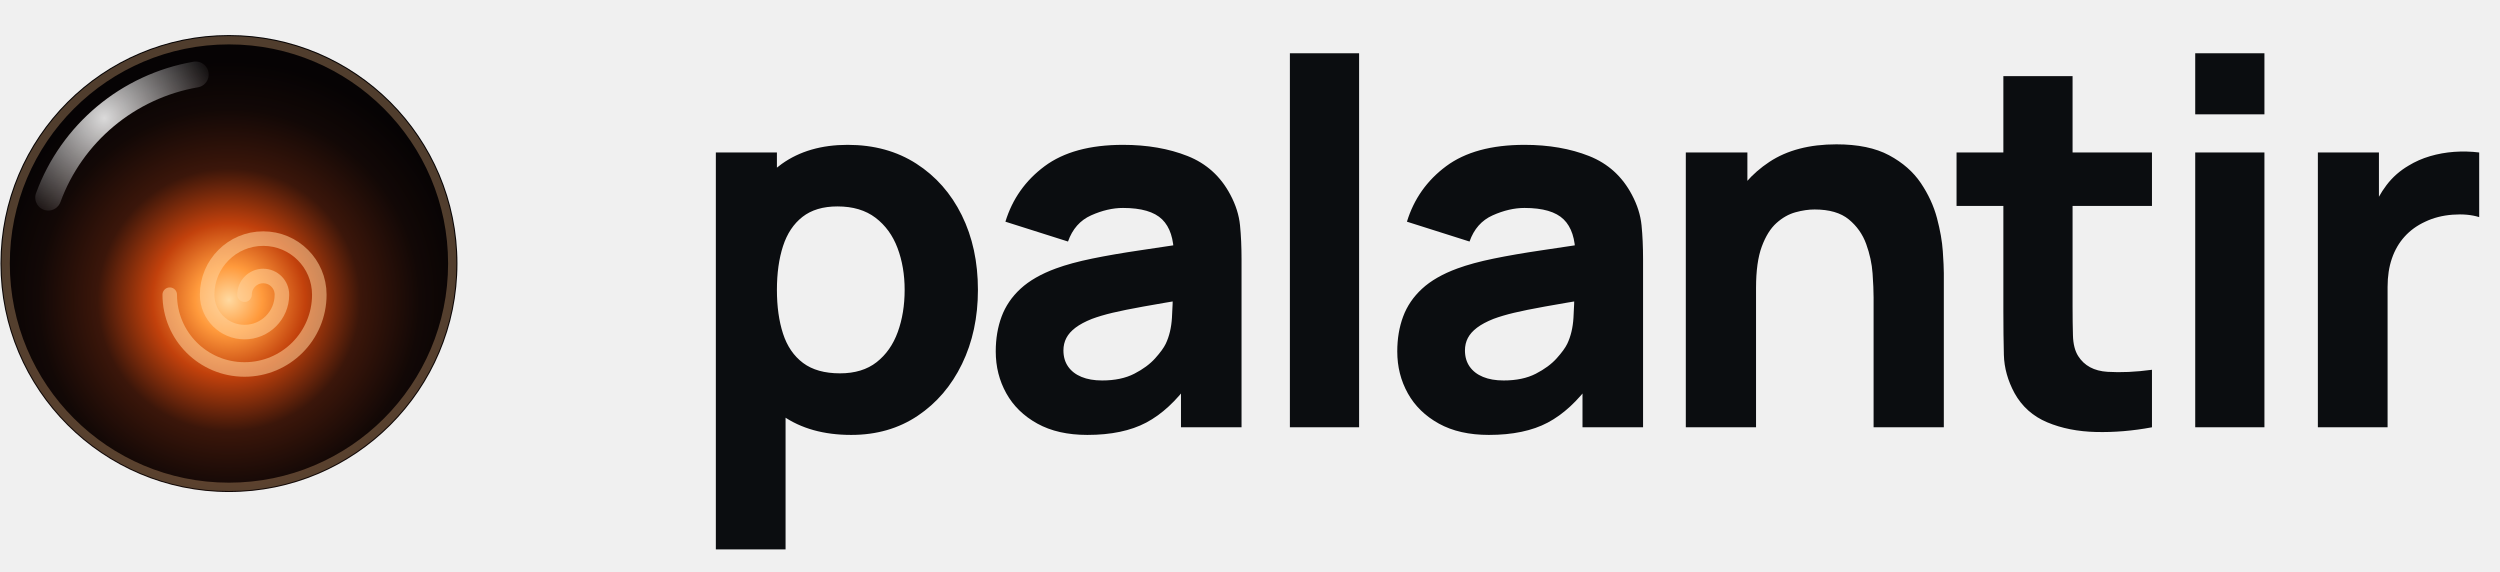
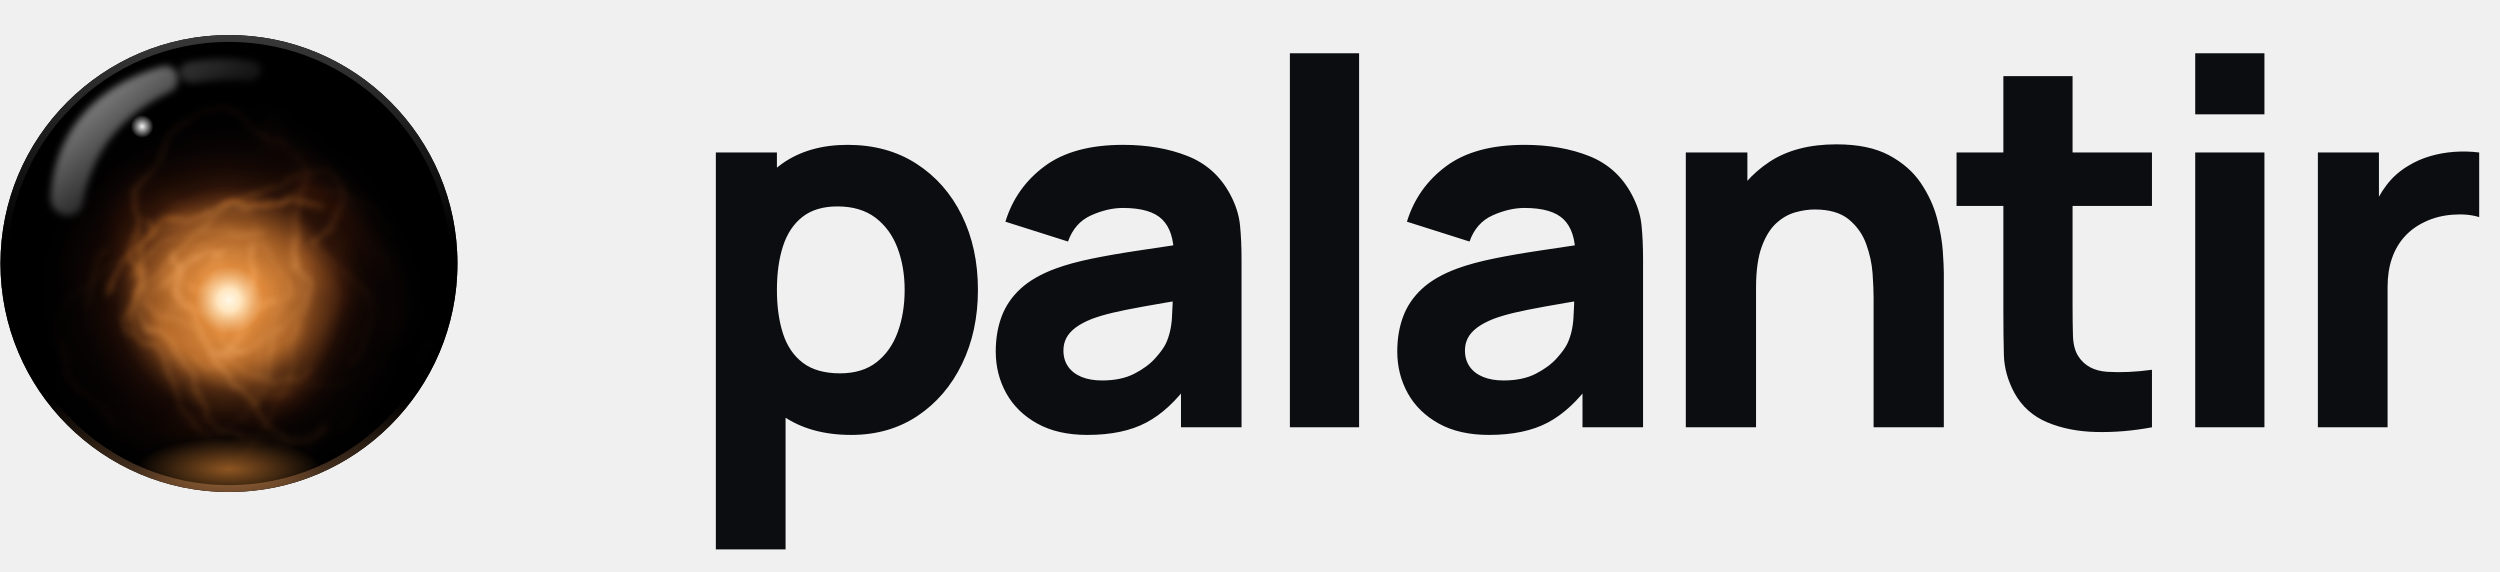
<svg xmlns="http://www.w3.org/2000/svg" viewBox="16.91 10.55 481.43 109.50" width="481" height="110" role="img" aria-label="Palantir">
-   <g transform="translate(61 61) scale(1)">
+   <g transform="translate(61 61) scale(0.44)">
    <defs>
-       <radialGradient id="pS" cx="0" cy="7" r="46" gradientUnits="userSpaceOnUse">
-         <stop offset="0" stop-color="#FFD9A0" />
-         <stop offset=".14" stop-color="#FF9A3C" />
-         <stop offset=".32" stop-color="#C2410C" />
-         <stop offset=".55" stop-color="#3B160A" />
-         <stop offset=".8" stop-color="#120806" />
-         <stop offset="1" stop-color="#060304" />
+       <filter id="pwT" x="-30%" y="-30%" width="160%" height="160%" color-interpolation-filters="sRGB">
+         <feTurbulence type="fractalNoise" baseFrequency="0.022" numOctaves="5" seed="11" result="n" />
+         <feDisplacementMap in="SourceGraphic" in2="n" scale="26" xChannelSelector="R" yChannelSelector="B" />
+         <feGaussianBlur stdDeviation="1.3" />
+       </filter>
+       <filter id="pfT" x="-30%" y="-30%" width="160%" height="160%" color-interpolation-filters="sRGB">
+         <feTurbulence type="fractalNoise" baseFrequency="0.012" numOctaves="5" seed="29" result="n" />
+         <feDisplacementMap in="SourceGraphic" in2="n" scale="44" xChannelSelector="R" yChannelSelector="B" />
+         <feGaussianBlur stdDeviation="3.4" />
+       </filter>
+       <radialGradient id="pfG">
+         <stop offset="0" stop-color="#fff" stop-opacity="0.5" />
+         <stop offset="1" stop-color="#fff" stop-opacity="0" />
      </radialGradient>
-       <radialGradient id="pH" cx="-24" cy="-28" r="22" gradientUnits="userSpaceOnUse">
-         <stop offset="0" stop-color="#FFFFFF" stop-opacity=".85" />
-         <stop offset="1" stop-color="#FFFFFF" stop-opacity=".05" />
+       <linearGradient id="pgW" x1="-70" y1="-80" x2="-20" y2="-20" gradientUnits="userSpaceOnUse">
+         <stop offset="0" stop-color="#fff" stop-opacity=".62" />
+         <stop offset=".6" stop-color="#fff" stop-opacity=".16" />
+         <stop offset="1" stop-color="#fff" stop-opacity="0" />
+       </linearGradient>
+       <radialGradient id="pgS">
+         <stop offset="0" stop-color="#fff" stop-opacity=".95" />
+         <stop offset="1" stop-color="#fff" stop-opacity="0" />
      </radialGradient>
+       <linearGradient id="pgR" x1="0" y1="-100" x2="0" y2="100" gradientUnits="userSpaceOnUse">
+         <stop offset="0" stop-color="#fff" stop-opacity=".22" />
+         <stop offset=".45" stop-color="#fff" stop-opacity="0" />
+         <stop offset=".8" stop-color="#ffb070" stop-opacity="0" />
+         <stop offset="1" stop-color="#ffb070" stop-opacity=".35" />
+       </linearGradient>
+       <filter id="pgB" x="-20%" y="-20%" width="140%" height="140%">
+         <feGaussianBlur stdDeviation="1.6" />
+       </filter>
+       <clipPath id="pC">
+         <circle r="100" />
+       </clipPath>
+       <radialGradient id="pBase" cx="0" cy="24" r="100" gradientUnits="userSpaceOnUse">
+         <stop offset="0" stop-color="#1b0d08" />
+         <stop offset=".45" stop-color="#0a0506" />
+         <stop offset=".8" stop-color="#030203" />
+         <stop offset="1" stop-color="#000" />
+       </radialGradient>
+       <radialGradient id="pGlow" cx="0" cy="20" r="80" gradientUnits="userSpaceOnUse">
+         <stop offset="0" stop-color="#ff9a3c" stop-opacity=".4" />
+         <stop offset=".45" stop-color="#8a2f0c" stop-opacity=".22" />
+         <stop offset="1" stop-color="#8a2f0c" stop-opacity="0" />
+       </radialGradient>
+       <radialGradient id="pFog" cx="0" cy="16" r="110" gradientUnits="userSpaceOnUse">
+         <stop offset="0" stop-color="#ffe6bf" />
+         <stop offset=".26" stop-color="#ff9a3c" />
+         <stop offset=".55" stop-color="#8a2f0c" />
+         <stop offset=".8" stop-color="#3a2a2a" />
+       </radialGradient>
+       <radialGradient id="pWisp" cx="0" cy="16" r="110" gradientUnits="userSpaceOnUse">
+         <stop offset="0" stop-color="#fff" />
+         <stop offset=".18" stop-color="#ffe6bf" />
+         <stop offset=".4" stop-color="#ff9a3c" />
+         <stop offset=".75" stop-color="#7c3a1f" />
+       </radialGradient>
+       <radialGradient id="pCore" cx="0" cy="16" r="50" gradientUnits="userSpaceOnUse">
+         <stop offset="0" stop-color="#fff7e6" />
+         <stop offset=".1" stop-color="#ffe6bf" />
+         <stop offset=".3" stop-color="#ff9a3c" stop-opacity=".7" />
+         <stop offset="1" stop-color="#ff9a3c" stop-opacity="0" />
+       </radialGradient>
+       <radialGradient id="pDepth" cx="0" cy="8" r="100" gradientUnits="userSpaceOnUse">
+         <stop offset=".36" stop-color="#000" stop-opacity="0" />
+         <stop offset=".68" stop-color="#000" stop-opacity=".6" />
+         <stop offset="1" stop-color="#000" stop-opacity=".95" />
+       </radialGradient>
+       <radialGradient id="pCaustic" cx="0" cy="90" r="58" gradientTransform="translate(0 90) scale(1 .34) translate(0 -90)" gradientUnits="userSpaceOnUse">
+         <stop offset="0" stop-color="#ff9a3c" stop-opacity=".55" />
+         <stop offset=".7" stop-color="#ff9a3c" stop-opacity="0" />
+       </radialGradient>
+       <mask id="pWM" maskUnits="userSpaceOnUse" x="-110" y="-110" width="220" height="220">
+         <g filter="url(#pwT)" fill="none" stroke="#fff" stroke-linecap="round">
+           <ellipse cx="-8.2" cy="11.0" rx="8.0" ry="4.3" transform="rotate(56 -8.2 11.0)" stroke-width="1.2" stroke-opacity="0.42" stroke-dasharray="22 38" stroke-dashoffset="18" />
+           <ellipse cx="-6.5" cy="4.3" rx="11.1" ry="5.3" transform="rotate(128 -6.5 4.3)" stroke-width="1.5" stroke-opacity="0.60" stroke-dasharray="28 51" stroke-dashoffset="4" />
+           <ellipse cx="1.0" cy="5.7" rx="13.3" ry="8.0" transform="rotate(107 1.0 5.7)" stroke-width="0.9" stroke-opacity="0.30" stroke-dasharray="50 67" stroke-dashoffset="1" />
+           <ellipse cx="-8.8" cy="4.4" rx="15.7" ry="8.8" transform="rotate(128 -8.8 4.4)" stroke-width="2.0" stroke-opacity="0.42" stroke-dasharray="31 77" stroke-dashoffset="47" />
+           <ellipse cx="-8.7" cy="9.0" rx="19.9" ry="10.0" transform="rotate(162 -8.7 9.0)" stroke-width="1.9" stroke-opacity="0.67" stroke-dasharray="46 94" stroke-dashoffset="16" />
+           <ellipse cx="9.0" cy="10.2" rx="21.9" ry="14.4" transform="rotate(132 9.0 10.2)" stroke-width="1.2" stroke-opacity="0.27" stroke-dasharray="75 114" stroke-dashoffset="3" />
+           <ellipse cx="6.7" cy="-1.0" rx="24.7" ry="15.5" transform="rotate(63 6.7 -1.0)" stroke-width="1.6" stroke-opacity="0.67" stroke-dasharray="79 126" stroke-dashoffset="86" />
+           <ellipse cx="7.7" cy="13.0" rx="26.0" ry="16.5" transform="rotate(78 7.7 13.0)" stroke-width="1.2" stroke-opacity="0.59" stroke-dasharray="81 134" stroke-dashoffset="30" />
+           <ellipse cx="-7.0" cy="3.9" rx="27.3" ry="11.8" transform="rotate(149 -7.0 3.9)" stroke-width="1.4" stroke-opacity="0.34" stroke-dasharray="72 123" stroke-dashoffset="13" />
+           <ellipse cx="0.9" cy="11.9" rx="30.5" ry="14.1" transform="rotate(103 0.9 11.9)" stroke-width="0.7" stroke-opacity="0.69" stroke-dasharray="119 140" stroke-dashoffset="109" />
+           <ellipse cx="2.6" cy="6.0" rx="33.4" ry="17.1" transform="rotate(155 2.6 6.0)" stroke-width="1.0" stroke-opacity="0.43" stroke-dasharray="76 158" stroke-dashoffset="153" />
+           <ellipse cx="-6.1" cy="12.5" rx="35.8" ry="23.2" transform="rotate(26 -6.1 12.5)" stroke-width="1.7" stroke-opacity="0.29" stroke-dasharray="141 185" stroke-dashoffset="67" />
+           <ellipse cx="-4.8" cy="0.4" rx="38.9" ry="21.0" transform="rotate(92 -4.8 0.4)" stroke-width="1.9" stroke-opacity="0.63" stroke-dasharray="91 188" stroke-dashoffset="143" />
+           <ellipse cx="-9.0" cy="-0.7" rx="40.0" ry="25.4" transform="rotate(78 -9.0 -0.7)" stroke-width="0.6" stroke-opacity="0.44" stroke-dasharray="102 206" stroke-dashoffset="166" />
+           <ellipse cx="-0.1" cy="9.6" rx="42.4" ry="24.6" transform="rotate(178 -0.1 9.6)" stroke-width="0.8" stroke-opacity="0.50" stroke-dasharray="126 210" stroke-dashoffset="51" />
+           <ellipse cx="-0.7" cy="3.2" rx="44.6" ry="24.3" transform="rotate(112 -0.7 3.2)" stroke-width="1.3" stroke-opacity="0.42" stroke-dasharray="89 217" stroke-dashoffset="136" />
+           <ellipse cx="-5.2" cy="9.8" rx="48.4" ry="26.3" transform="rotate(101 -5.2 9.8)" stroke-width="1.1" stroke-opacity="0.18" stroke-dasharray="149 235" stroke-dashoffset="91" />
+           <ellipse cx="-1.9" cy="1.3" rx="49.3" ry="27.0" transform="rotate(166 -1.9 1.3)" stroke-width="1.9" stroke-opacity="0.60" stroke-dasharray="171 240" stroke-dashoffset="58" />
+           <ellipse cx="7.5" cy="8.7" rx="51.9" ry="24.8" transform="rotate(56 7.5 8.7)" stroke-width="1.5" stroke-opacity="0.36" stroke-dasharray="146 241" stroke-dashoffset="107" />
+           <ellipse cx="5.1" cy="-0.7" rx="55.4" ry="23.5" transform="rotate(141 5.1 -0.7)" stroke-width="1.8" stroke-opacity="0.40" stroke-dasharray="163 248" stroke-dashoffset="2" />
+           <ellipse cx="-4.5" cy="1.4" rx="58.0" ry="38.5" transform="rotate(162 -4.5 1.4)" stroke-width="1.1" stroke-opacity="0.40" stroke-dasharray="258 303" stroke-dashoffset="228" />
+           <ellipse cx="1.9" cy="12.9" rx="59.5" ry="27.7" transform="rotate(102 1.9 12.9)" stroke-width="1.0" stroke-opacity="0.17" stroke-dasharray="160 274" stroke-dashoffset="263" />
+           <ellipse cx="4.0" cy="11.0" rx="62.8" ry="27.5" transform="rotate(104 4.0 11.0)" stroke-width="1.3" stroke-opacity="0.33" stroke-dasharray="125 284" stroke-dashoffset="259" />
+           <ellipse cx="-2.8" cy="8.0" rx="64.8" ry="29.4" transform="rotate(100 -2.8 8.0)" stroke-width="1.9" stroke-opacity="0.14" stroke-dasharray="187 296" stroke-dashoffset="258" />
+           <ellipse cx="-5.2" cy="9.4" rx="67.5" ry="41.4" transform="rotate(29 -5.2 9.4)" stroke-width="1.8" stroke-opacity="0.18" stroke-dasharray="243 342" stroke-dashoffset="290" />
+           <ellipse cx="-5.5" cy="0.2" rx="68.9" ry="34.9" transform="rotate(90 -5.5 0.2)" stroke-width="1.4" stroke-opacity="0.58" stroke-dasharray="274 326" stroke-dashoffset="173" />
+           <ellipse cx="7.3" cy="5.6" rx="72.7" ry="46.6" transform="rotate(67 7.3 5.6)" stroke-width="1.6" stroke-opacity="0.52" stroke-dasharray="288 375" stroke-dashoffset="54" />
+           <ellipse cx="8.8" cy="8.7" rx="74.9" ry="31.8" transform="rotate(59 8.8 8.7)" stroke-width="2.1" stroke-opacity="0.57" stroke-dasharray="118 335" stroke-dashoffset="3" />
+           <ellipse cx="1.7" cy="6.1" rx="76.4" ry="32.1" transform="rotate(92 1.7 6.1)" stroke-width="1.3" stroke-opacity="0.27" stroke-dasharray="154 341" stroke-dashoffset="272" />
+           <ellipse cx="-1.7" cy="12.0" rx="77.9" ry="33.5" transform="rotate(162 -1.7 12.0)" stroke-width="1.1" stroke-opacity="0.32" stroke-dasharray="278 350" stroke-dashoffset="97" />
+           <ellipse cx="8.3" cy="7.6" rx="81.1" ry="42.7" transform="rotate(52 8.3 7.6)" stroke-width="0.7" stroke-opacity="0.44" stroke-dasharray="257 389" stroke-dashoffset="252" />
+           <ellipse cx="-7.0" cy="10.4" rx="82.6" ry="37.5" transform="rotate(22 -7.0 10.4)" stroke-width="1.7" stroke-opacity="0.13" stroke-dasharray="227 377" stroke-dashoffset="143" />
+           <ellipse cx="4.2" cy="11.1" rx="86.3" ry="56.6" transform="rotate(20 4.2 11.1)" stroke-width="1.9" stroke-opacity="0.45" stroke-dasharray="184 449" stroke-dashoffset="186" />
+           <ellipse cx="2.9" cy="3.0" rx="89.6" ry="52.3" transform="rotate(134 2.9 3.0)" stroke-width="1.1" stroke-opacity="0.68" stroke-dasharray="294 446" stroke-dashoffset="259" />
+         </g>
+       </mask>
+       <mask id="pFM" maskUnits="userSpaceOnUse" x="-110" y="-110" width="220" height="220">
+         <g filter="url(#pfT)" fill="none" stroke="#fff" stroke-linecap="round">
+           <circle r="70" fill="url(#pfG)" stroke="none" />
+           <ellipse cx="-3.6" cy="5.3" rx="14.0" ry="9.6" transform="rotate(164 -3.6 5.3)" stroke-width="8.1" stroke-opacity="0.18" stroke-dasharray="51 74" stroke-dashoffset="52" />
+           <ellipse cx="-7.2" cy="-1.0" rx="19.5" ry="10.0" transform="rotate(11 -7.2 -1.0)" stroke-width="10.0" stroke-opacity="0.18" stroke-dasharray="54 93" stroke-dashoffset="21" />
+           <ellipse cx="7.5" cy="0.1" rx="24.6" ry="17.6" transform="rotate(19 7.5 0.1)" stroke-width="13.8" stroke-opacity="0.22" stroke-dasharray="65 132" stroke-dashoffset="88" />
+           <ellipse cx="-1.8" cy="0.5" rx="33.8" ry="16.8" transform="rotate(60 -1.8 0.5)" stroke-width="10.5" stroke-opacity="0.18" stroke-dasharray="83 159" stroke-dashoffset="82" />
+           <ellipse cx="1.7" cy="1.3" rx="35.7" ry="25.5" transform="rotate(133 1.7 1.3)" stroke-width="9.4" stroke-opacity="0.31" stroke-dasharray="149 192" stroke-dashoffset="172" />
+           <ellipse cx="7.4" cy="8.2" rx="39.5" ry="22.1" transform="rotate(118 7.4 8.2)" stroke-width="7.1" stroke-opacity="0.29" stroke-dasharray="155 194" stroke-dashoffset="188" />
+           <ellipse cx="-8.4" cy="4.1" rx="46.1" ry="31.7" transform="rotate(20 -8.4 4.1)" stroke-width="11.8" stroke-opacity="0.15" stroke-dasharray="163 244" stroke-dashoffset="238" />
+           <ellipse cx="3.9" cy="7.8" rx="50.3" ry="31.8" transform="rotate(59 3.9 7.8)" stroke-width="9.4" stroke-opacity="0.13" stroke-dasharray="157 258" stroke-dashoffset="36" />
+           <ellipse cx="-0.6" cy="3.0" rx="54.2" ry="32.8" transform="rotate(65 -0.6 3.0)" stroke-width="9.1" stroke-opacity="0.12" stroke-dasharray="142 273" stroke-dashoffset="2" />
+           <ellipse cx="-5.8" cy="2.6" rx="62.2" ry="37.0" transform="rotate(174 -5.8 2.6)" stroke-width="8.2" stroke-opacity="0.11" stroke-dasharray="262 312" stroke-dashoffset="239" />
+           <ellipse cx="6.9" cy="1.0" rx="67.8" ry="47.5" transform="rotate(32 6.9 1.0)" stroke-width="9.8" stroke-opacity="0.31" stroke-dasharray="200 362" stroke-dashoffset="294" />
+           <ellipse cx="-3.1" cy="1.4" rx="69.2" ry="43.3" transform="rotate(103 -3.1 1.4)" stroke-width="9.1" stroke-opacity="0.23" stroke-dasharray="171 354" stroke-dashoffset="339" />
+           <ellipse cx="3.6" cy="0.2" rx="76.5" ry="45.4" transform="rotate(127 3.6 0.2)" stroke-width="12.5" stroke-opacity="0.13" stroke-dasharray="214 383" stroke-dashoffset="243" />
+           <ellipse cx="2.5" cy="12.5" rx="79.8" ry="52.8" transform="rotate(141 2.5 12.5)" stroke-width="5.8" stroke-opacity="0.10" stroke-dasharray="308 417" stroke-dashoffset="244" />
+         </g>
+       </mask>
    </defs>
-     <circle r="44" fill="url(#pS)" />
-     <path d="M3 6A3.6 3.6 0 0 1 10.2 6A7.2 7.2 0 0 1 -4.2 6A10.8 10.8 0 0 1 17.4 6A14.4 14.4 0 0 1 -11.4 6" fill="none" stroke="#FFD29A" stroke-opacity=".55" stroke-width="2.8" stroke-linecap="round" />
-     <circle r="43" fill="none" stroke="#FFC48C" stroke-opacity=".3" stroke-width="1.6" />
-     <path d="M-34.8 -12.7A37 37 0 0 1 -6.4 -36.4" fill="none" stroke="url(#pH)" stroke-width="5" stroke-linecap="round" />
+     <g clip-path="url(#pC)">
+       <circle r="100" fill="url(#pBase)" />
+       <circle r="100" fill="url(#pGlow)" />
+       <rect x="-110" y="-110" width="220" height="220" fill="url(#pFog)" mask="url(#pFM)" opacity=".75" />
+       <rect x="-110" y="-110" width="220" height="220" fill="url(#pWisp)" mask="url(#pWM)" opacity=".7" />
+       <circle r="100" fill="url(#pCore)" />
+       <circle r="100" fill="url(#pDepth)" />
+       <circle r="100" fill="url(#pCaustic)" />
+     </g>
+     <path filter="url(#pgB)" fill="url(#pgW)" d="M-78 -30C-76 -58 -58 -78 -30 -86C-24 -88 -20 -82 -24 -76C-46 -66 -60 -50 -64 -26C-66 -18 -79 -20 -78 -30Z" />
+     <path filter="url(#pgB)" fill="url(#pgW)" opacity=".55" d="M-18 -88C-8 -90 4 -90 12 -88C16 -86 14 -80 8 -80C0 -81 -8 -80 -16 -79C-22 -79 -24 -86 -18 -88Z" />
+     <circle cx="-38" cy="-60" r="5" fill="url(#pgS)" />
+     <circle r="98.5" fill="none" stroke="url(#pgR)" stroke-width="3" />
  </g>
  <path fill="#0B0D10" d="M180.830 94.004Q172.941 94.004 167.649 90.329Q162.357 86.654 159.686 80.333Q157.016 74.012 157.016 66.074Q157.016 58.136 159.662 51.815Q162.308 45.494 167.453 41.819Q172.598 38.144 180.144 38.144Q187.739 38.144 193.374 41.770Q199.009 45.396 202.120 51.693Q205.232 57.989 205.232 66.074Q205.232 74.012 202.169 80.333Q199.107 86.654 193.619 90.329Q188.131 94.004 180.830 94.004M168.188 116.054L154.762 116.054L154.762 39.614L166.522 39.614L166.522 75.874L168.188 75.874L168.188 116.054M178.674 82.146Q182.986 82.146 185.730 79.990Q188.474 77.834 189.797 74.184Q191.120 70.533 191.120 66.074Q191.120 61.664 189.748 58.014Q188.376 54.363 185.510 52.183Q182.643 50.002 178.184 50.002Q174.019 50.002 171.447 52.011Q168.874 54.020 167.698 57.646Q166.522 61.272 166.522 66.074Q166.522 70.876 167.698 74.502Q168.874 78.128 171.544 80.137Q174.215 82.146 178.674 82.146M226.302 94.004Q220.618 94.004 216.673 91.824Q212.729 89.643 210.695 85.993Q208.662 82.342 208.662 77.932Q208.662 74.257 209.789 71.219Q210.916 68.181 213.439 65.853Q215.963 63.526 220.226 61.958Q223.166 60.880 227.233 60.047Q231.300 59.214 236.445 58.455Q241.590 57.695 247.764 56.764L242.962 59.410Q242.962 54.706 240.708 52.501Q238.454 50.296 233.162 50.296Q230.222 50.296 227.037 51.717Q223.852 53.138 222.578 56.764L210.524 52.942Q212.533 46.376 218.070 42.260Q223.607 38.144 233.162 38.144Q240.169 38.144 245.608 40.300Q251.047 42.456 253.840 47.748Q255.408 50.688 255.702 53.628Q255.996 56.568 255.996 60.194L255.996 92.534L244.334 92.534L244.334 81.656L246 83.910Q242.129 89.251 237.645 91.628Q233.162 94.004 226.302 94.004M229.144 83.518Q232.819 83.518 235.343 82.220Q237.866 80.921 239.361 79.255Q240.855 77.589 241.394 76.462Q242.423 74.306 242.594 71.440Q242.766 68.573 242.766 66.662L246.686 67.642Q240.757 68.622 237.082 69.284Q233.407 69.945 231.153 70.484Q228.899 71.023 227.184 71.660Q225.224 72.444 224.023 73.351Q222.823 74.257 222.260 75.335Q221.696 76.413 221.696 77.736Q221.696 79.549 222.602 80.848Q223.509 82.146 225.175 82.832Q226.841 83.518 229.144 83.518M278.634 92.534L265.306 92.534L265.306 20.504L278.634 20.504L278.634 92.534M303.624 94.004Q297.940 94.004 293.995 91.824Q290.051 89.643 288.017 85.993Q285.984 82.342 285.984 77.932Q285.984 74.257 287.111 71.219Q288.238 68.181 290.761 65.853Q293.285 63.526 297.548 61.958Q300.488 60.880 304.555 60.047Q308.622 59.214 313.767 58.455Q318.912 57.695 325.086 56.764L320.284 59.410Q320.284 54.706 318.030 52.501Q315.776 50.296 310.484 50.296Q307.544 50.296 304.359 51.717Q301.174 53.138 299.900 56.764L287.846 52.942Q289.855 46.376 295.392 42.260Q300.929 38.144 310.484 38.144Q317.491 38.144 322.930 40.300Q328.369 42.456 331.162 47.748Q332.730 50.688 333.024 53.628Q333.318 56.568 333.318 60.194L333.318 92.534L321.656 92.534L321.656 81.656L323.322 83.910Q319.451 89.251 314.967 91.628Q310.484 94.004 303.624 94.004M306.466 83.518Q310.141 83.518 312.664 82.220Q315.188 80.921 316.682 79.255Q318.177 77.589 318.716 76.462Q319.745 74.306 319.916 71.440Q320.088 68.573 320.088 66.662L324.008 67.642Q318.079 68.622 314.404 69.284Q310.729 69.945 308.475 70.484Q306.221 71.023 304.506 71.660Q302.546 72.444 301.345 73.351Q300.145 74.257 299.581 75.335Q299.018 76.413 299.018 77.736Q299.018 79.549 299.924 80.848Q300.831 82.146 302.497 82.832Q304.163 83.518 306.466 83.518M391.236 92.534L377.712 92.534L377.712 67.544Q377.712 65.731 377.516 62.914Q377.320 60.096 376.291 57.254Q375.262 54.412 372.934 52.501Q370.607 50.590 366.344 50.590Q364.629 50.590 362.669 51.129Q360.709 51.668 358.994 53.212Q357.279 54.755 356.176 57.744Q355.074 60.733 355.074 65.682L347.430 62.056Q347.430 55.784 349.978 50.296Q352.526 44.808 357.646 41.427Q362.767 38.046 370.558 38.046Q376.781 38.046 380.701 40.153Q384.621 42.260 386.801 45.494Q388.982 48.728 389.913 52.232Q390.844 55.735 391.040 58.626Q391.236 61.517 391.236 62.840L391.236 92.534M355.074 92.534L341.550 92.534L341.550 39.614L353.408 39.614L353.408 57.156L355.074 57.156L355.074 92.534M431.318 81.460L431.318 92.534Q425.830 93.563 420.562 93.441Q415.295 93.318 411.154 91.579Q407.014 89.839 404.858 85.968Q402.898 82.342 402.800 78.594Q402.702 74.845 402.702 70.092L402.702 24.914L416.030 24.914L416.030 69.308Q416.030 72.395 416.103 74.870Q416.177 77.344 417.108 78.814Q418.872 81.607 422.743 81.852Q426.614 82.097 431.318 81.460M431.318 49.904L393.686 49.904L393.686 39.614L431.318 39.614L431.318 49.904M452.976 32.264L439.648 32.264L439.648 20.504L452.976 20.504L452.976 32.264M452.976 92.534L439.648 92.534L439.648 39.614L452.976 39.614L452.976 92.534M476.692 92.534L463.266 92.534L463.266 39.614L475.026 39.614L475.026 52.550L473.752 50.884Q474.781 48.140 476.496 45.886Q478.211 43.632 480.710 42.162Q482.621 40.986 484.875 40.325Q487.129 39.663 489.530 39.492Q491.931 39.320 494.332 39.614L494.332 52.060Q492.127 51.374 489.211 51.595Q486.296 51.815 483.944 52.942Q481.592 54.020 479.975 55.809Q478.358 57.597 477.525 60.023Q476.692 62.448 476.692 65.486" />
</svg>
